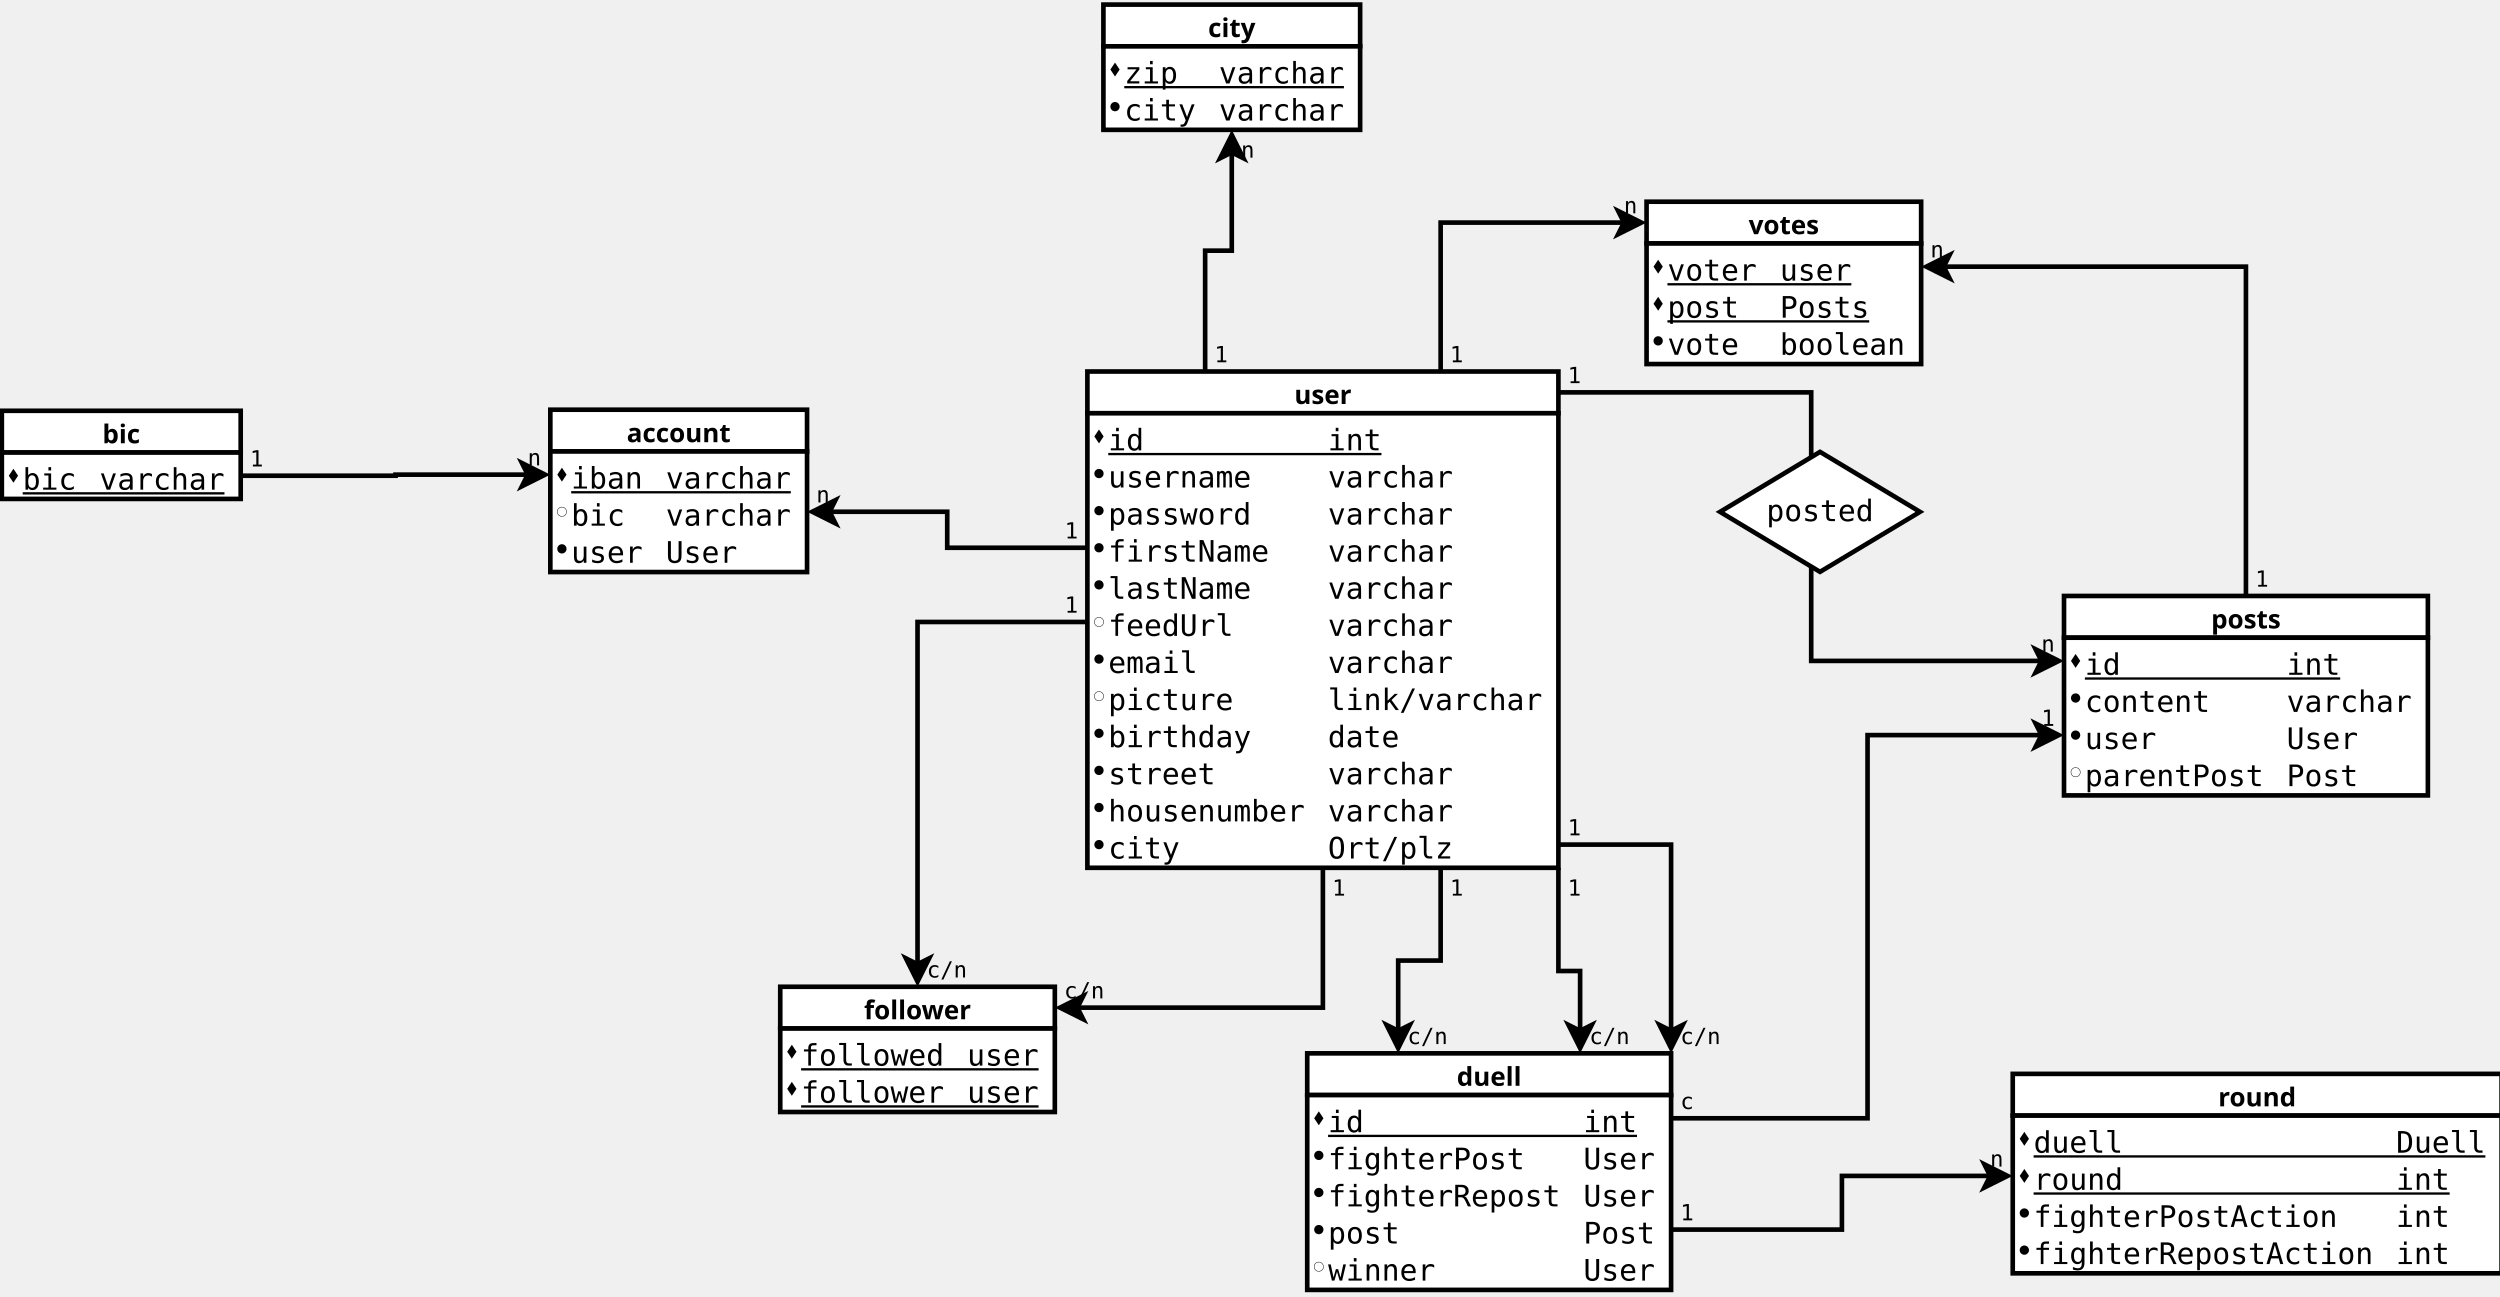
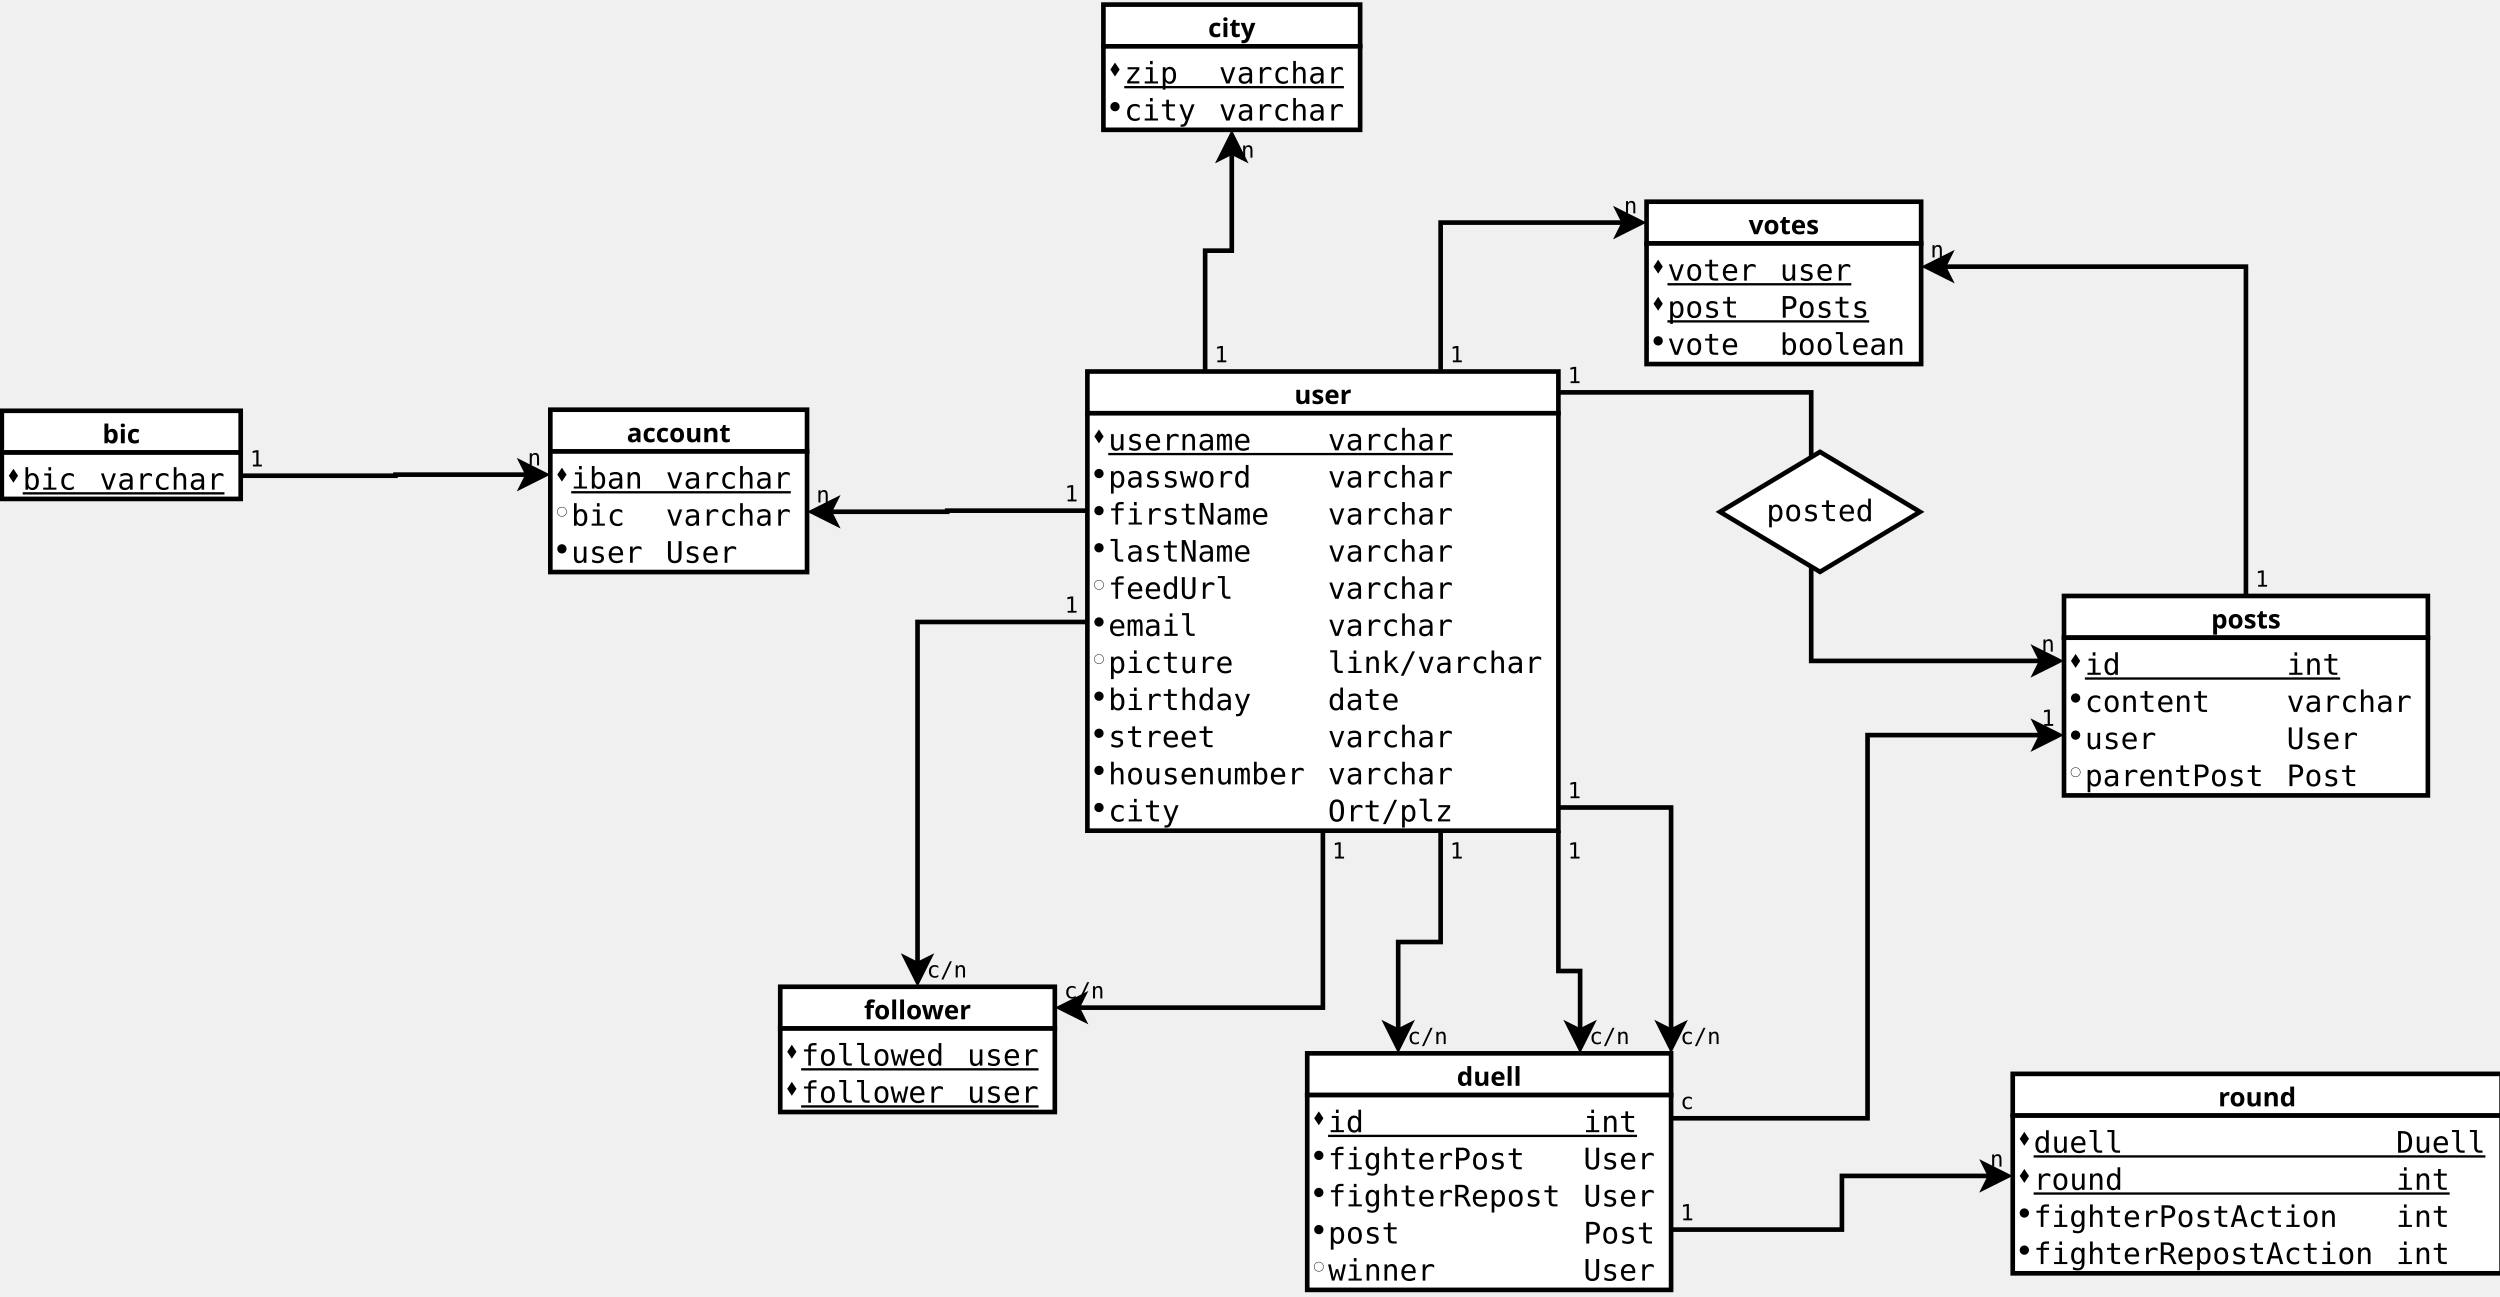
<svg xmlns="http://www.w3.org/2000/svg" width="54cm" height="28cm" viewBox="-149 1 1078 555">
  <g>
    <rect style="fill: #ffffff" x="319.88" y="159.213" width="203.1" height="18" />
    <rect style="fill: none; fill-opacity:0; stroke-width: 2; stroke: #000000" x="319.88" y="159.213" width="203.1" height="18" />
    <text font-size="11.2" style="fill: #000000;text-anchor:middle;font-family:sans-serif;font-style:normal;font-weight:700" x="421.43" y="173.213">user</text>
-     <rect style="fill: #ffffff" x="319.88" y="177.213" width="203.1" height="196" />
-     <rect style="fill: none; fill-opacity:0; stroke-width: 2; stroke: #000000" x="319.88" y="177.213" width="203.1" height="196" />
+     <rect style="fill: #ffffff" x="319.88" y="177.213" width="203.1" height="180" />
+     <rect style="fill: none; fill-opacity:0; stroke-width: 2; stroke: #000000" x="319.88" y="177.213" width="203.1" height="180" />
    <polygon style="fill: #000000" points="322.88,187.213 324.88,190.213 326.88,187.213 324.88,184.213 " />
-     <text font-size="12.8" style="fill: #000000;text-anchor:start;font-family:monospace;font-style:normal;font-weight:normal" x="328.88" y="193.213">id</text>
-     <text font-size="12.8" style="fill: #000000;text-anchor:start;font-family:monospace;font-style:normal;font-weight:normal" x="423.58" y="193.213">int</text>
-     <line style="fill: none; fill-opacity:0; stroke-width: 1; stroke: #000000" x1="328.88" y1="194.813" x2="446.68" y2="194.813" />
+     <text font-size="12.8" style="fill: #000000;text-anchor:start;font-family:monospace;font-style:normal;font-weight:normal" x="328.88" y="193.213">username</text>
+     <text font-size="12.8" style="fill: #000000;text-anchor:start;font-family:monospace;font-style:normal;font-weight:normal" x="423.58" y="193.213">varchar</text>
+     <line style="fill: none; fill-opacity:0; stroke-width: 1; stroke: #000000" x1="328.88" y1="194.813" x2="477.48" y2="194.813" />
    <ellipse style="fill: #000000" cx="324.88" cy="203.213" rx="2" ry="2" />
-     <text font-size="12.8" style="fill: #000000;text-anchor:start;font-family:monospace;font-style:normal;font-weight:normal" x="328.88" y="209.213">username</text>
+     <text font-size="12.8" style="fill: #000000;text-anchor:start;font-family:monospace;font-style:normal;font-weight:normal" x="328.88" y="209.213">password</text>
    <text font-size="12.8" style="fill: #000000;text-anchor:start;font-family:monospace;font-style:normal;font-weight:normal" x="423.58" y="209.213">varchar</text>
    <ellipse style="fill: #000000" cx="324.88" cy="219.213" rx="2" ry="2" />
-     <text font-size="12.8" style="fill: #000000;text-anchor:start;font-family:monospace;font-style:normal;font-weight:normal" x="328.88" y="225.213">password</text>
+     <text font-size="12.8" style="fill: #000000;text-anchor:start;font-family:monospace;font-style:normal;font-weight:normal" x="328.88" y="225.213">firstName</text>
    <text font-size="12.8" style="fill: #000000;text-anchor:start;font-family:monospace;font-style:normal;font-weight:normal" x="423.58" y="225.213">varchar</text>
    <ellipse style="fill: #000000" cx="324.88" cy="235.213" rx="2" ry="2" />
-     <text font-size="12.8" style="fill: #000000;text-anchor:start;font-family:monospace;font-style:normal;font-weight:normal" x="328.88" y="241.213">firstName</text>
+     <text font-size="12.8" style="fill: #000000;text-anchor:start;font-family:monospace;font-style:normal;font-weight:normal" x="328.88" y="241.213">lastName</text>
    <text font-size="12.8" style="fill: #000000;text-anchor:start;font-family:monospace;font-style:normal;font-weight:normal" x="423.58" y="241.213">varchar</text>
-     <ellipse style="fill: #000000" cx="324.88" cy="251.213" rx="2" ry="2" />
-     <text font-size="12.8" style="fill: #000000;text-anchor:start;font-family:monospace;font-style:normal;font-weight:normal" x="328.88" y="257.213">lastName</text>
+     <ellipse style="fill: none; fill-opacity:0; stroke-width: 0.2; stroke: #000000" cx="324.88" cy="251.213" rx="2" ry="2" />
+     <text font-size="12.8" style="fill: #000000;text-anchor:start;font-family:monospace;font-style:normal;font-weight:normal" x="328.88" y="257.213">feedUrl</text>
    <text font-size="12.8" style="fill: #000000;text-anchor:start;font-family:monospace;font-style:normal;font-weight:normal" x="423.58" y="257.213">varchar</text>
-     <ellipse style="fill: none; fill-opacity:0; stroke-width: 0.2; stroke: #000000" cx="324.88" cy="267.213" rx="2" ry="2" />
-     <text font-size="12.8" style="fill: #000000;text-anchor:start;font-family:monospace;font-style:normal;font-weight:normal" x="328.88" y="273.213">feedUrl</text>
+     <ellipse style="fill: #000000" cx="324.88" cy="267.213" rx="2" ry="2" />
+     <text font-size="12.8" style="fill: #000000;text-anchor:start;font-family:monospace;font-style:normal;font-weight:normal" x="328.88" y="273.213">email</text>
    <text font-size="12.8" style="fill: #000000;text-anchor:start;font-family:monospace;font-style:normal;font-weight:normal" x="423.58" y="273.213">varchar</text>
-     <ellipse style="fill: #000000" cx="324.88" cy="283.213" rx="2" ry="2" />
-     <text font-size="12.8" style="fill: #000000;text-anchor:start;font-family:monospace;font-style:normal;font-weight:normal" x="328.88" y="289.213">email</text>
-     <text font-size="12.8" style="fill: #000000;text-anchor:start;font-family:monospace;font-style:normal;font-weight:normal" x="423.58" y="289.213">varchar</text>
-     <ellipse style="fill: none; fill-opacity:0; stroke-width: 0.2; stroke: #000000" cx="324.88" cy="299.213" rx="2" ry="2" />
-     <text font-size="12.8" style="fill: #000000;text-anchor:start;font-family:monospace;font-style:normal;font-weight:normal" x="328.88" y="305.213">picture</text>
-     <text font-size="12.8" style="fill: #000000;text-anchor:start;font-family:monospace;font-style:normal;font-weight:normal" x="423.58" y="305.213">link/varchar</text>
+     <ellipse style="fill: none; fill-opacity:0; stroke-width: 0.2; stroke: #000000" cx="324.88" cy="283.213" rx="2" ry="2" />
+     <text font-size="12.8" style="fill: #000000;text-anchor:start;font-family:monospace;font-style:normal;font-weight:normal" x="328.88" y="289.213">picture</text>
+     <text font-size="12.8" style="fill: #000000;text-anchor:start;font-family:monospace;font-style:normal;font-weight:normal" x="423.58" y="289.213">link/varchar</text>
+     <ellipse style="fill: #000000" cx="324.88" cy="299.213" rx="2" ry="2" />
+     <text font-size="12.8" style="fill: #000000;text-anchor:start;font-family:monospace;font-style:normal;font-weight:normal" x="328.88" y="305.213">birthday</text>
+     <text font-size="12.8" style="fill: #000000;text-anchor:start;font-family:monospace;font-style:normal;font-weight:normal" x="423.58" y="305.213">date</text>
    <ellipse style="fill: #000000" cx="324.88" cy="315.213" rx="2" ry="2" />
-     <text font-size="12.8" style="fill: #000000;text-anchor:start;font-family:monospace;font-style:normal;font-weight:normal" x="328.88" y="321.213">birthday</text>
-     <text font-size="12.8" style="fill: #000000;text-anchor:start;font-family:monospace;font-style:normal;font-weight:normal" x="423.58" y="321.213">date</text>
+     <text font-size="12.8" style="fill: #000000;text-anchor:start;font-family:monospace;font-style:normal;font-weight:normal" x="328.88" y="321.213">street</text>
+     <text font-size="12.8" style="fill: #000000;text-anchor:start;font-family:monospace;font-style:normal;font-weight:normal" x="423.58" y="321.213">varchar</text>
    <ellipse style="fill: #000000" cx="324.88" cy="331.213" rx="2" ry="2" />
-     <text font-size="12.8" style="fill: #000000;text-anchor:start;font-family:monospace;font-style:normal;font-weight:normal" x="328.88" y="337.213">street</text>
+     <text font-size="12.8" style="fill: #000000;text-anchor:start;font-family:monospace;font-style:normal;font-weight:normal" x="328.88" y="337.213">housenumber</text>
    <text font-size="12.8" style="fill: #000000;text-anchor:start;font-family:monospace;font-style:normal;font-weight:normal" x="423.58" y="337.213">varchar</text>
    <ellipse style="fill: #000000" cx="324.88" cy="347.213" rx="2" ry="2" />
-     <text font-size="12.8" style="fill: #000000;text-anchor:start;font-family:monospace;font-style:normal;font-weight:normal" x="328.88" y="353.213">housenumber</text>
-     <text font-size="12.8" style="fill: #000000;text-anchor:start;font-family:monospace;font-style:normal;font-weight:normal" x="423.58" y="353.213">varchar</text>
-     <ellipse style="fill: #000000" cx="324.88" cy="363.213" rx="2" ry="2" />
-     <text font-size="12.8" style="fill: #000000;text-anchor:start;font-family:monospace;font-style:normal;font-weight:normal" x="328.88" y="369.213">city</text>
-     <text font-size="12.8" style="fill: #000000;text-anchor:start;font-family:monospace;font-style:normal;font-weight:normal" x="423.58" y="369.213">Ort/plz</text>
+     <text font-size="12.8" style="fill: #000000;text-anchor:start;font-family:monospace;font-style:normal;font-weight:normal" x="328.88" y="353.213">city</text>
+     <text font-size="12.8" style="fill: #000000;text-anchor:start;font-family:monospace;font-style:normal;font-weight:normal" x="423.58" y="353.213">Ort/plz</text>
  </g>
  <g>
    <rect style="fill: #ffffff" x="741" y="256" width="156.9" height="18" />
    <rect style="fill: none; fill-opacity:0; stroke-width: 2; stroke: #000000" x="741" y="256" width="156.9" height="18" />
    <text font-size="11.2" style="fill: #000000;text-anchor:middle;font-family:sans-serif;font-style:normal;font-weight:700" x="819.45" y="270">posts</text>
    <rect style="fill: #ffffff" x="741" y="274" width="156.9" height="68" />
    <rect style="fill: none; fill-opacity:0; stroke-width: 2; stroke: #000000" x="741" y="274" width="156.9" height="68" />
    <polygon style="fill: #000000" points="744,284 746,287 748,284 746,281 " />
    <text font-size="12.8" style="fill: #000000;text-anchor:start;font-family:monospace;font-style:normal;font-weight:normal" x="750" y="290">id</text>
    <text font-size="12.8" style="fill: #000000;text-anchor:start;font-family:monospace;font-style:normal;font-weight:normal" x="837" y="290">int</text>
    <line style="fill: none; fill-opacity:0; stroke-width: 1; stroke: #000000" x1="750" y1="291.6" x2="860.1" y2="291.6" />
    <ellipse style="fill: #000000" cx="746" cy="300" rx="2" ry="2" />
    <text font-size="12.8" style="fill: #000000;text-anchor:start;font-family:monospace;font-style:normal;font-weight:normal" x="750" y="306">content</text>
    <text font-size="12.8" style="fill: #000000;text-anchor:start;font-family:monospace;font-style:normal;font-weight:normal" x="837" y="306">varchar</text>
    <ellipse style="fill: #000000" cx="746" cy="316" rx="2" ry="2" />
    <text font-size="12.8" style="fill: #000000;text-anchor:start;font-family:monospace;font-style:normal;font-weight:normal" x="750" y="322">user</text>
    <text font-size="12.8" style="fill: #000000;text-anchor:start;font-family:monospace;font-style:normal;font-weight:normal" x="837" y="322">User</text>
    <ellipse style="fill: none; fill-opacity:0; stroke-width: 0.2; stroke: #000000" cx="746" cy="332" rx="2" ry="2" />
    <text font-size="12.8" style="fill: #000000;text-anchor:start;font-family:monospace;font-style:normal;font-weight:normal" x="750" y="338">parentPost</text>
    <text font-size="12.8" style="fill: #000000;text-anchor:start;font-family:monospace;font-style:normal;font-weight:normal" x="837" y="338">Post</text>
  </g>
  <g>
    <polyline style="fill: none; fill-opacity:0; stroke-width: 2; stroke: #000000" points="522.98,168.213 631.99,168.213 631.99,284 731.264,284 " />
    <polygon style="fill: #000000" points="738.764,284 728.764,289 731.264,284 728.764,279 " />
    <polygon style="fill: none; fill-opacity:0; stroke-width: 2; stroke: #000000" points="738.764,284 728.764,289 731.264,284 728.764,279 " />
    <text font-size="9.6" style="fill: #000000;text-anchor:start;font-family:monospace;font-style:normal;font-weight:normal" x="526.98" y="164.213">1</text>
    <text font-size="9.6" style="fill: #000000;text-anchor:end;font-family:monospace;font-style:normal;font-weight:normal" x="737" y="280">n</text>
  </g>
  <g>
    <rect style="fill: #ffffff" x="187.438" y="424.514" width="118.4" height="18" />
    <rect style="fill: none; fill-opacity:0; stroke-width: 2; stroke: #000000" x="187.438" y="424.514" width="118.4" height="18" />
    <text font-size="11.2" style="fill: #000000;text-anchor:middle;font-family:sans-serif;font-style:normal;font-weight:700" x="246.638" y="438.514">follower</text>
    <rect style="fill: #ffffff" x="187.438" y="442.514" width="118.4" height="36" />
    <rect style="fill: none; fill-opacity:0; stroke-width: 2; stroke: #000000" x="187.438" y="442.514" width="118.4" height="36" />
    <polygon style="fill: #000000" points="190.438,452.514 192.438,455.514 194.438,452.514 192.438,449.514 " />
    <text font-size="12.8" style="fill: #000000;text-anchor:start;font-family:monospace;font-style:normal;font-weight:normal" x="196.438" y="458.514">followed</text>
    <text font-size="12.8" style="fill: #000000;text-anchor:start;font-family:monospace;font-style:normal;font-weight:normal" x="268.038" y="458.514">user</text>
    <line style="fill: none; fill-opacity:0; stroke-width: 1; stroke: #000000" x1="196.438" y1="460.114" x2="298.838" y2="460.114" />
    <polygon style="fill: #000000" points="190.438,468.514 192.438,471.514 194.438,468.514 192.438,465.514 " />
    <text font-size="12.8" style="fill: #000000;text-anchor:start;font-family:monospace;font-style:normal;font-weight:normal" x="196.438" y="474.514">follower</text>
    <text font-size="12.8" style="fill: #000000;text-anchor:start;font-family:monospace;font-style:normal;font-weight:normal" x="268.038" y="474.514">user</text>
    <line style="fill: none; fill-opacity:0; stroke-width: 1; stroke: #000000" x1="196.438" y1="476.114" x2="298.838" y2="476.114" />
  </g>
  <g>
    <rect style="fill: #ffffff" x="561" y="86" width="118.4" height="18" />
    <rect style="fill: none; fill-opacity:0; stroke-width: 2; stroke: #000000" x="561" y="86" width="118.4" height="18" />
    <text font-size="11.2" style="fill: #000000;text-anchor:middle;font-family:sans-serif;font-style:normal;font-weight:700" x="620.2" y="100">votes</text>
    <rect style="fill: #ffffff" x="561" y="104" width="118.4" height="52" />
    <rect style="fill: none; fill-opacity:0; stroke-width: 2; stroke: #000000" x="561" y="104" width="118.4" height="52" />
    <polygon style="fill: #000000" points="564,114 566,117 568,114 566,111 " />
    <text font-size="12.8" style="fill: #000000;text-anchor:start;font-family:monospace;font-style:normal;font-weight:normal" x="570" y="120">voter</text>
    <text font-size="12.8" style="fill: #000000;text-anchor:start;font-family:monospace;font-style:normal;font-weight:normal" x="618.5" y="120">user</text>
    <line style="fill: none; fill-opacity:0; stroke-width: 1; stroke: #000000" x1="570" y1="121.6" x2="649.3" y2="121.6" />
    <polygon style="fill: #000000" points="564,130 566,133 568,130 566,127 " />
    <text font-size="12.8" style="fill: #000000;text-anchor:start;font-family:monospace;font-style:normal;font-weight:normal" x="570" y="136">post</text>
    <text font-size="12.8" style="fill: #000000;text-anchor:start;font-family:monospace;font-style:normal;font-weight:normal" x="618.5" y="136">Posts</text>
    <line style="fill: none; fill-opacity:0; stroke-width: 1; stroke: #000000" x1="570" y1="137.6" x2="657" y2="137.6" />
    <ellipse style="fill: #000000" cx="566" cy="146" rx="2" ry="2" />
    <text font-size="12.8" style="fill: #000000;text-anchor:start;font-family:monospace;font-style:normal;font-weight:normal" x="570" y="152">vote</text>
    <text font-size="12.8" style="fill: #000000;text-anchor:start;font-family:monospace;font-style:normal;font-weight:normal" x="618.5" y="152">boolean</text>
  </g>
  <g>
    <polyline style="fill: none; fill-opacity:0; stroke-width: 2; stroke: #000000" points="319.88,267.213 246.638,267.213 246.638,414.778 " />
    <polygon style="fill: #000000" points="246.638,422.278 241.638,412.278 246.638,414.778 251.638,412.278 " />
    <polygon style="fill: none; fill-opacity:0; stroke-width: 2; stroke: #000000" points="246.638,422.278 241.638,412.278 246.638,414.778 251.638,412.278 " />
    <text font-size="9.6" style="fill: #000000;text-anchor:end;font-family:monospace;font-style:normal;font-weight:normal" x="315.88" y="263.213">1</text>
    <text font-size="9.6" style="fill: #000000;text-anchor:start;font-family:monospace;font-style:normal;font-weight:normal" x="250.638" y="420.514">c/n</text>
  </g>
  <g>
    <polyline style="fill: none; fill-opacity:0; stroke-width: 2; stroke: #000000" points="472.205,159.213 472.205,95 551.264,95 " />
    <polygon style="fill: #000000" points="558.764,95 548.764,100 551.264,95 548.764,90 " />
    <polygon style="fill: none; fill-opacity:0; stroke-width: 2; stroke: #000000" points="558.764,95 548.764,100 551.264,95 548.764,90 " />
    <text font-size="9.6" style="fill: #000000;text-anchor:start;font-family:monospace;font-style:normal;font-weight:normal" x="476.205" y="155.213">1</text>
    <text font-size="9.6" style="fill: #000000;text-anchor:end;font-family:monospace;font-style:normal;font-weight:normal" x="557" y="91">n</text>
  </g>
  <g>
    <polyline style="fill: none; fill-opacity:0; stroke-width: 2; stroke: #000000" points="819.45,256 819.45,114 689.136,114 " />
    <polygon style="fill: #000000" points="681.636,114 691.636,109 689.136,114 691.636,119 " />
    <polygon style="fill: none; fill-opacity:0; stroke-width: 2; stroke: #000000" points="681.636,114 691.636,109 689.136,114 691.636,119 " />
    <text font-size="9.6" style="fill: #000000;text-anchor:start;font-family:monospace;font-style:normal;font-weight:normal" x="823.45" y="252">1</text>
    <text font-size="9.6" style="fill: #000000;text-anchor:start;font-family:monospace;font-style:normal;font-weight:normal" x="683.4" y="110">n</text>
  </g>
  <g>
-     <polyline style="fill: none; fill-opacity:0; stroke-width: 2; stroke: #000000" points="421.43,373.213 421.43,433.514 315.574,433.514 " />
+     <polyline style="fill: none; fill-opacity:0; stroke-width: 2; stroke: #000000" points="421.43,357.213 421.43,433.514 315.574,433.514 " />
    <polygon style="fill: #000000" points="308.074,433.514 318.074,428.514 315.574,433.514 318.074,438.514 " />
    <polygon style="fill: none; fill-opacity:0; stroke-width: 2; stroke: #000000" points="308.074,433.514 318.074,428.514 315.574,433.514 318.074,438.514 " />
-     <text font-size="9.6" style="fill: #000000;text-anchor:start;font-family:monospace;font-style:normal;font-weight:normal" x="425.43" y="385.213">1</text>
+     <text font-size="9.6" style="fill: #000000;text-anchor:start;font-family:monospace;font-style:normal;font-weight:normal" x="425.43" y="369.213">1</text>
    <text font-size="9.6" style="fill: #000000;text-anchor:start;font-family:monospace;font-style:normal;font-weight:normal" x="309.838" y="429.514">c/n</text>
  </g>
  <g>
    <polygon style="fill: #ffffff" points="592.686,219.736 635.786,193.876 678.886,219.736 635.786,245.596 " />
    <polygon style="fill: none; fill-opacity:0; stroke-width: 2; stroke: #000000" points="592.686,219.736 635.786,193.876 678.886,219.736 635.786,245.596 " />
    <text font-size="12.8" style="fill: #000000;text-anchor:end;font-family:monospace;font-style:normal;font-weight:normal" x="586.686" y="213.736" />
    <text font-size="12.8" style="fill: #000000;text-anchor:start;font-family:monospace;font-style:normal;font-weight:normal" x="684.886" y="213.736" />
    <text font-size="12.8" style="fill: #000000;text-anchor:middle;font-family:monospace;font-style:normal;font-weight:normal" x="635.786" y="223.736">posted</text>
  </g>
  <g>
    <rect style="fill: #ffffff" x="414.672" y="453.22" width="156.9" height="18" />
    <rect style="fill: none; fill-opacity:0; stroke-width: 2; stroke: #000000" x="414.672" y="453.22" width="156.9" height="18" />
    <text font-size="11.2" style="fill: #000000;text-anchor:middle;font-family:sans-serif;font-style:normal;font-weight:700" x="493.122" y="467.22">duell</text>
    <rect style="fill: #ffffff" x="414.672" y="471.22" width="156.9" height="84" />
    <rect style="fill: none; fill-opacity:0; stroke-width: 2; stroke: #000000" x="414.672" y="471.22" width="156.9" height="84" />
    <polygon style="fill: #000000" points="417.672,481.22 419.672,484.22 421.672,481.22 419.672,478.22 " />
    <text font-size="12.8" style="fill: #000000;text-anchor:start;font-family:monospace;font-style:normal;font-weight:normal" x="423.672" y="487.22">id</text>
    <text font-size="12.8" style="fill: #000000;text-anchor:start;font-family:monospace;font-style:normal;font-weight:normal" x="533.772" y="487.22">int</text>
    <line style="fill: none; fill-opacity:0; stroke-width: 1; stroke: #000000" x1="423.672" y1="488.82" x2="556.872" y2="488.82" />
    <ellipse style="fill: #000000" cx="419.672" cy="497.22" rx="2" ry="2" />
    <text font-size="12.8" style="fill: #000000;text-anchor:start;font-family:monospace;font-style:normal;font-weight:normal" x="423.672" y="503.22">fighterPost</text>
    <text font-size="12.8" style="fill: #000000;text-anchor:start;font-family:monospace;font-style:normal;font-weight:normal" x="533.772" y="503.22">User</text>
    <ellipse style="fill: #000000" cx="419.672" cy="513.22" rx="2" ry="2" />
    <text font-size="12.8" style="fill: #000000;text-anchor:start;font-family:monospace;font-style:normal;font-weight:normal" x="423.672" y="519.22">fighterRepost</text>
    <text font-size="12.8" style="fill: #000000;text-anchor:start;font-family:monospace;font-style:normal;font-weight:normal" x="533.772" y="519.22">User</text>
    <ellipse style="fill: #000000" cx="419.672" cy="529.22" rx="2" ry="2" />
    <text font-size="12.8" style="fill: #000000;text-anchor:start;font-family:monospace;font-style:normal;font-weight:normal" x="423.672" y="535.22">post</text>
    <text font-size="12.8" style="fill: #000000;text-anchor:start;font-family:monospace;font-style:normal;font-weight:normal" x="533.772" y="535.22">Post</text>
    <ellipse style="fill: none; fill-opacity:0; stroke-width: 0.2; stroke: #000000" cx="419.672" cy="545.22" rx="2" ry="2" />
    <text font-size="12.8" style="fill: #000000;text-anchor:start;font-family:monospace;font-style:normal;font-weight:normal" x="423.672" y="551.22">winner</text>
    <text font-size="12.8" style="fill: #000000;text-anchor:start;font-family:monospace;font-style:normal;font-weight:normal" x="533.772" y="551.22">User</text>
  </g>
  <g>
-     <polyline style="fill: none; fill-opacity:0; stroke-width: 2; stroke: #000000" points="472.205,373.213 472.205,413.216 453.897,413.216 453.897,443.484 " />
+     <polyline style="fill: none; fill-opacity:0; stroke-width: 2; stroke: #000000" points="472.205,357.213 472.205,405.216 453.897,405.216 453.897,443.484 " />
    <polygon style="fill: #000000" points="453.897,450.984 448.897,440.984 453.897,443.484 458.897,440.984 " />
    <polygon style="fill: none; fill-opacity:0; stroke-width: 2; stroke: #000000" points="453.897,450.984 448.897,440.984 453.897,443.484 458.897,440.984 " />
-     <text font-size="9.6" style="fill: #000000;text-anchor:start;font-family:monospace;font-style:normal;font-weight:normal" x="476.205" y="385.213">1</text>
+     <text font-size="9.6" style="fill: #000000;text-anchor:start;font-family:monospace;font-style:normal;font-weight:normal" x="476.205" y="369.213">1</text>
    <text font-size="9.6" style="fill: #000000;text-anchor:start;font-family:monospace;font-style:normal;font-weight:normal" x="457.897" y="449.22">c/n</text>
  </g>
  <g>
    <rect style="fill: #ffffff" x="718.894" y="462.072" width="210.8" height="18" />
    <rect style="fill: none; fill-opacity:0; stroke-width: 2; stroke: #000000" x="718.894" y="462.072" width="210.8" height="18" />
    <text font-size="11.2" style="fill: #000000;text-anchor:middle;font-family:sans-serif;font-style:normal;font-weight:700" x="824.294" y="476.072">round</text>
    <rect style="fill: #ffffff" x="718.894" y="480.072" width="210.8" height="68" />
    <rect style="fill: none; fill-opacity:0; stroke-width: 2; stroke: #000000" x="718.894" y="480.072" width="210.8" height="68" />
    <polygon style="fill: #000000" points="721.894,490.072 723.894,493.072 725.894,490.072 723.894,487.072 " />
    <text font-size="12.8" style="fill: #000000;text-anchor:start;font-family:monospace;font-style:normal;font-weight:normal" x="727.894" y="496.072">duell</text>
    <text font-size="12.8" style="fill: #000000;text-anchor:start;font-family:monospace;font-style:normal;font-weight:normal" x="884.194" y="496.072">Duell</text>
    <line style="fill: none; fill-opacity:0; stroke-width: 1; stroke: #000000" x1="727.894" y1="497.672" x2="922.694" y2="497.672" />
    <polygon style="fill: #000000" points="721.894,506.072 723.894,509.072 725.894,506.072 723.894,503.072 " />
    <text font-size="12.8" style="fill: #000000;text-anchor:start;font-family:monospace;font-style:normal;font-weight:normal" x="727.894" y="512.072">round</text>
    <text font-size="12.8" style="fill: #000000;text-anchor:start;font-family:monospace;font-style:normal;font-weight:normal" x="884.194" y="512.072">int</text>
    <line style="fill: none; fill-opacity:0; stroke-width: 1; stroke: #000000" x1="727.894" y1="513.672" x2="907.294" y2="513.672" />
    <ellipse style="fill: #000000" cx="723.894" cy="522.072" rx="2" ry="2" />
    <text font-size="12.8" style="fill: #000000;text-anchor:start;font-family:monospace;font-style:normal;font-weight:normal" x="727.894" y="528.072">fighterPostAction</text>
    <text font-size="12.8" style="fill: #000000;text-anchor:start;font-family:monospace;font-style:normal;font-weight:normal" x="884.194" y="528.072">int</text>
    <ellipse style="fill: #000000" cx="723.894" cy="538.072" rx="2" ry="2" />
    <text font-size="12.8" style="fill: #000000;text-anchor:start;font-family:monospace;font-style:normal;font-weight:normal" x="727.894" y="544.072">fighterRepostAction</text>
    <text font-size="12.8" style="fill: #000000;text-anchor:start;font-family:monospace;font-style:normal;font-weight:normal" x="884.194" y="544.072">int</text>
  </g>
  <g>
    <polyline style="fill: none; fill-opacity:0; stroke-width: 2; stroke: #000000" points="571.572,529.22 645.233,529.22 645.233,506.072 709.158,506.072 " />
    <polygon style="fill: #000000" points="716.658,506.072 706.658,511.072 709.158,506.072 706.658,501.072 " />
    <polygon style="fill: none; fill-opacity:0; stroke-width: 2; stroke: #000000" points="716.658,506.072 706.658,511.072 709.158,506.072 706.658,501.072 " />
    <text font-size="9.6" style="fill: #000000;text-anchor:start;font-family:monospace;font-style:normal;font-weight:normal" x="575.572" y="525.22">1</text>
    <text font-size="9.6" style="fill: #000000;text-anchor:end;font-family:monospace;font-style:normal;font-weight:normal" x="714.894" y="502.072">n</text>
  </g>
  <g>
    <rect style="fill: #ffffff" x="88.298" y="175.687" width="110.7" height="18" />
    <rect style="fill: none; fill-opacity:0; stroke-width: 2; stroke: #000000" x="88.298" y="175.687" width="110.7" height="18" />
    <text font-size="11.2" style="fill: #000000;text-anchor:middle;font-family:sans-serif;font-style:normal;font-weight:700" x="143.648" y="189.687">account</text>
    <rect style="fill: #ffffff" x="88.298" y="193.687" width="110.7" height="52" />
    <rect style="fill: none; fill-opacity:0; stroke-width: 2; stroke: #000000" x="88.298" y="193.687" width="110.7" height="52" />
    <polygon style="fill: #000000" points="91.298,203.687 93.298,206.687 95.298,203.687 93.298,200.687 " />
    <text font-size="12.8" style="fill: #000000;text-anchor:start;font-family:monospace;font-style:normal;font-weight:normal" x="97.298" y="209.687">iban</text>
    <text font-size="12.8" style="fill: #000000;text-anchor:start;font-family:monospace;font-style:normal;font-weight:normal" x="138.098" y="209.687">varchar</text>
    <line style="fill: none; fill-opacity:0; stroke-width: 1; stroke: #000000" x1="97.298" y1="211.287" x2="191.998" y2="211.287" />
    <ellipse style="fill: none; fill-opacity:0; stroke-width: 0.2; stroke: #000000" cx="93.298" cy="219.687" rx="2" ry="2" />
    <text font-size="12.8" style="fill: #000000;text-anchor:start;font-family:monospace;font-style:normal;font-weight:normal" x="97.298" y="225.687">bic</text>
    <text font-size="12.8" style="fill: #000000;text-anchor:start;font-family:monospace;font-style:normal;font-weight:normal" x="138.098" y="225.687">varchar</text>
    <ellipse style="fill: #000000" cx="93.298" cy="235.687" rx="2" ry="2" />
    <text font-size="12.8" style="fill: #000000;text-anchor:start;font-family:monospace;font-style:normal;font-weight:normal" x="97.298" y="241.687">user</text>
    <text font-size="12.8" style="fill: #000000;text-anchor:start;font-family:monospace;font-style:normal;font-weight:normal" x="138.098" y="241.687">User</text>
  </g>
  <g>
    <rect style="fill: #ffffff" x="-148.21" y="176.154" width="103" height="18" />
    <rect style="fill: none; fill-opacity:0; stroke-width: 2; stroke: #000000" x="-148.21" y="176.154" width="103" height="18" />
    <text font-size="11.2" style="fill: #000000;text-anchor:middle;font-family:sans-serif;font-style:normal;font-weight:700" x="-96.71" y="190.154"> bic</text>
    <rect style="fill: #ffffff" x="-148.21" y="194.154" width="103" height="20" />
    <rect style="fill: none; fill-opacity:0; stroke-width: 2; stroke: #000000" x="-148.21" y="194.154" width="103" height="20" />
    <polygon style="fill: #000000" points="-145.21,204.154 -143.21,207.154 -141.21,204.154 -143.21,201.154 " />
    <text font-size="12.8" style="fill: #000000;text-anchor:start;font-family:monospace;font-style:normal;font-weight:normal" x="-139.21" y="210.154">bic</text>
    <text font-size="12.8" style="fill: #000000;text-anchor:start;font-family:monospace;font-style:normal;font-weight:normal" x="-106.11" y="210.154">varchar</text>
    <line style="fill: none; fill-opacity:0; stroke-width: 1; stroke: #000000" x1="-139.21" y1="211.754" x2="-52.21" y2="211.754" />
  </g>
  <g>
-     <polyline style="fill: none; fill-opacity:0; stroke-width: 2; stroke: #000000" points="319.88,235.213 259.439,235.213 259.439,219.687 208.734,219.687 " />
+     <polyline style="fill: none; fill-opacity:0; stroke-width: 2; stroke: #000000" points="319.88,219.213 259.439,219.213 259.439,219.687 208.734,219.687 " />
    <polygon style="fill: #000000" points="201.234,219.687 211.234,214.687 208.734,219.687 211.234,224.687 " />
    <polygon style="fill: none; fill-opacity:0; stroke-width: 2; stroke: #000000" points="201.234,219.687 211.234,214.687 208.734,219.687 211.234,224.687 " />
-     <text font-size="9.6" style="fill: #000000;text-anchor:end;font-family:monospace;font-style:normal;font-weight:normal" x="315.88" y="231.213">1</text>
+     <text font-size="9.6" style="fill: #000000;text-anchor:end;font-family:monospace;font-style:normal;font-weight:normal" x="315.88" y="215.213">1</text>
    <text font-size="9.6" style="fill: #000000;text-anchor:start;font-family:monospace;font-style:normal;font-weight:normal" x="202.998" y="215.687">n</text>
  </g>
  <g>
    <polyline style="fill: none; fill-opacity:0; stroke-width: 2; stroke: #000000" points="-45.21,204.154 21.544,204.154 21.544,203.687 78.561,203.687 " />
    <polygon style="fill: #000000" points="86.061,203.687 76.061,208.687 78.561,203.687 76.061,198.687 " />
    <polygon style="fill: none; fill-opacity:0; stroke-width: 2; stroke: #000000" points="86.061,203.687 76.061,208.687 78.561,203.687 76.061,198.687 " />
    <text font-size="9.6" style="fill: #000000;text-anchor:start;font-family:monospace;font-style:normal;font-weight:normal" x="-41.21" y="200.154">1</text>
    <text font-size="9.6" style="fill: #000000;text-anchor:end;font-family:monospace;font-style:normal;font-weight:normal" x="84.298" y="199.687">n</text>
  </g>
  <g>
    <rect style="fill: #ffffff" x="326.79" y="1" width="110.7" height="18" />
    <rect style="fill: none; fill-opacity:0; stroke-width: 2; stroke: #000000" x="326.79" y="1" width="110.7" height="18" />
    <text font-size="11.2" style="fill: #000000;text-anchor:middle;font-family:sans-serif;font-style:normal;font-weight:700" x="382.14" y="15">city</text>
    <rect style="fill: #ffffff" x="326.79" y="19" width="110.7" height="36" />
    <rect style="fill: none; fill-opacity:0; stroke-width: 2; stroke: #000000" x="326.79" y="19" width="110.7" height="36" />
    <polygon style="fill: #000000" points="329.79,29 331.79,32 333.79,29 331.79,26 " />
    <text font-size="12.8" style="fill: #000000;text-anchor:start;font-family:monospace;font-style:normal;font-weight:normal" x="335.79" y="35">zip</text>
    <text font-size="12.8" style="fill: #000000;text-anchor:start;font-family:monospace;font-style:normal;font-weight:normal" x="376.59" y="35">varchar</text>
    <line style="fill: none; fill-opacity:0; stroke-width: 1; stroke: #000000" x1="335.79" y1="36.6" x2="430.49" y2="36.6" />
    <ellipse style="fill: #000000" cx="331.79" cy="45" rx="2" ry="2" />
    <text font-size="12.8" style="fill: #000000;text-anchor:start;font-family:monospace;font-style:normal;font-weight:normal" x="335.79" y="51">city</text>
    <text font-size="12.8" style="fill: #000000;text-anchor:start;font-family:monospace;font-style:normal;font-weight:normal" x="376.59" y="51">varchar</text>
  </g>
  <g>
    <polyline style="fill: none; fill-opacity:0; stroke-width: 2; stroke: #000000" points="370.655,159.213 370.655,107.106 382.14,107.106 382.14,64.736 " />
    <polygon style="fill: #000000" points="382.14,57.236 387.14,67.236 382.14,64.736 377.14,67.236 " />
    <polygon style="fill: none; fill-opacity:0; stroke-width: 2; stroke: #000000" points="382.14,57.236 387.14,67.236 382.14,64.736 377.14,67.236 " />
    <text font-size="9.6" style="fill: #000000;text-anchor:start;font-family:monospace;font-style:normal;font-weight:normal" x="374.655" y="155.213">1</text>
    <text font-size="9.6" style="fill: #000000;text-anchor:start;font-family:monospace;font-style:normal;font-weight:normal" x="386.14" y="67">n</text>
  </g>
  <g>
    <polyline style="fill: none; fill-opacity:0; stroke-width: 2; stroke: #000000" points="571.572,481.22 656.286,481.22 656.286,316 731.264,316 " />
    <polygon style="fill: #000000" points="738.764,316 728.764,321 731.264,316 728.764,311 " />
    <polygon style="fill: none; fill-opacity:0; stroke-width: 2; stroke: #000000" points="738.764,316 728.764,321 731.264,316 728.764,311 " />
    <text font-size="9.599" style="fill: #000000;text-anchor:start;font-family:monospace;font-style:normal;font-weight:normal" x="575.572" y="477.22">c</text>
    <text font-size="9.599" style="fill: #000000;text-anchor:end;font-family:monospace;font-style:normal;font-weight:normal" x="737" y="312">1</text>
  </g>
  <g>
-     <polyline style="fill: none; fill-opacity:0; stroke-width: 2; stroke: #000000" points="522.98,373.213 522.98,417.716 532.347,417.716 532.347,443.484 " />
+     <polyline style="fill: none; fill-opacity:0; stroke-width: 2; stroke: #000000" points="522.98,357.213 522.98,417.716 532.347,417.716 532.347,443.484 " />
    <polygon style="fill: #000000" points="532.347,450.984 527.347,440.984 532.347,443.484 537.347,440.984 " />
    <polygon style="fill: none; fill-opacity:0; stroke-width: 2; stroke: #000000" points="532.347,450.984 527.347,440.984 532.347,443.484 537.347,440.984 " />
-     <text font-size="9.599" style="fill: #000000;text-anchor:start;font-family:monospace;font-style:normal;font-weight:normal" x="526.98" y="385.213">1</text>
+     <text font-size="9.599" style="fill: #000000;text-anchor:start;font-family:monospace;font-style:normal;font-weight:normal" x="526.98" y="369.213">1</text>
    <text font-size="9.599" style="fill: #000000;text-anchor:start;font-family:monospace;font-style:normal;font-weight:normal" x="536.347" y="449.22">c/n</text>
  </g>
  <g>
-     <polyline style="fill: none; fill-opacity:0; stroke-width: 2; stroke: #000000" points="522.98,363.213 571.572,363.213 571.572,443.484 " />
+     <polyline style="fill: none; fill-opacity:0; stroke-width: 2; stroke: #000000" points="522.98,347.213 571.572,347.213 571.572,443.484 " />
    <polygon style="fill: #000000" points="571.572,450.984 566.572,440.984 571.572,443.484 576.572,440.984 " />
    <polygon style="fill: none; fill-opacity:0; stroke-width: 2; stroke: #000000" points="571.572,450.984 566.572,440.984 571.572,443.484 576.572,440.984 " />
-     <text font-size="9.599" style="fill: #000000;text-anchor:start;font-family:monospace;font-style:normal;font-weight:normal" x="526.98" y="359.213">1</text>
+     <text font-size="9.599" style="fill: #000000;text-anchor:start;font-family:monospace;font-style:normal;font-weight:normal" x="526.98" y="343.213">1</text>
    <text font-size="9.599" style="fill: #000000;text-anchor:start;font-family:monospace;font-style:normal;font-weight:normal" x="575.572" y="449.22">c/n</text>
  </g>
</svg>
